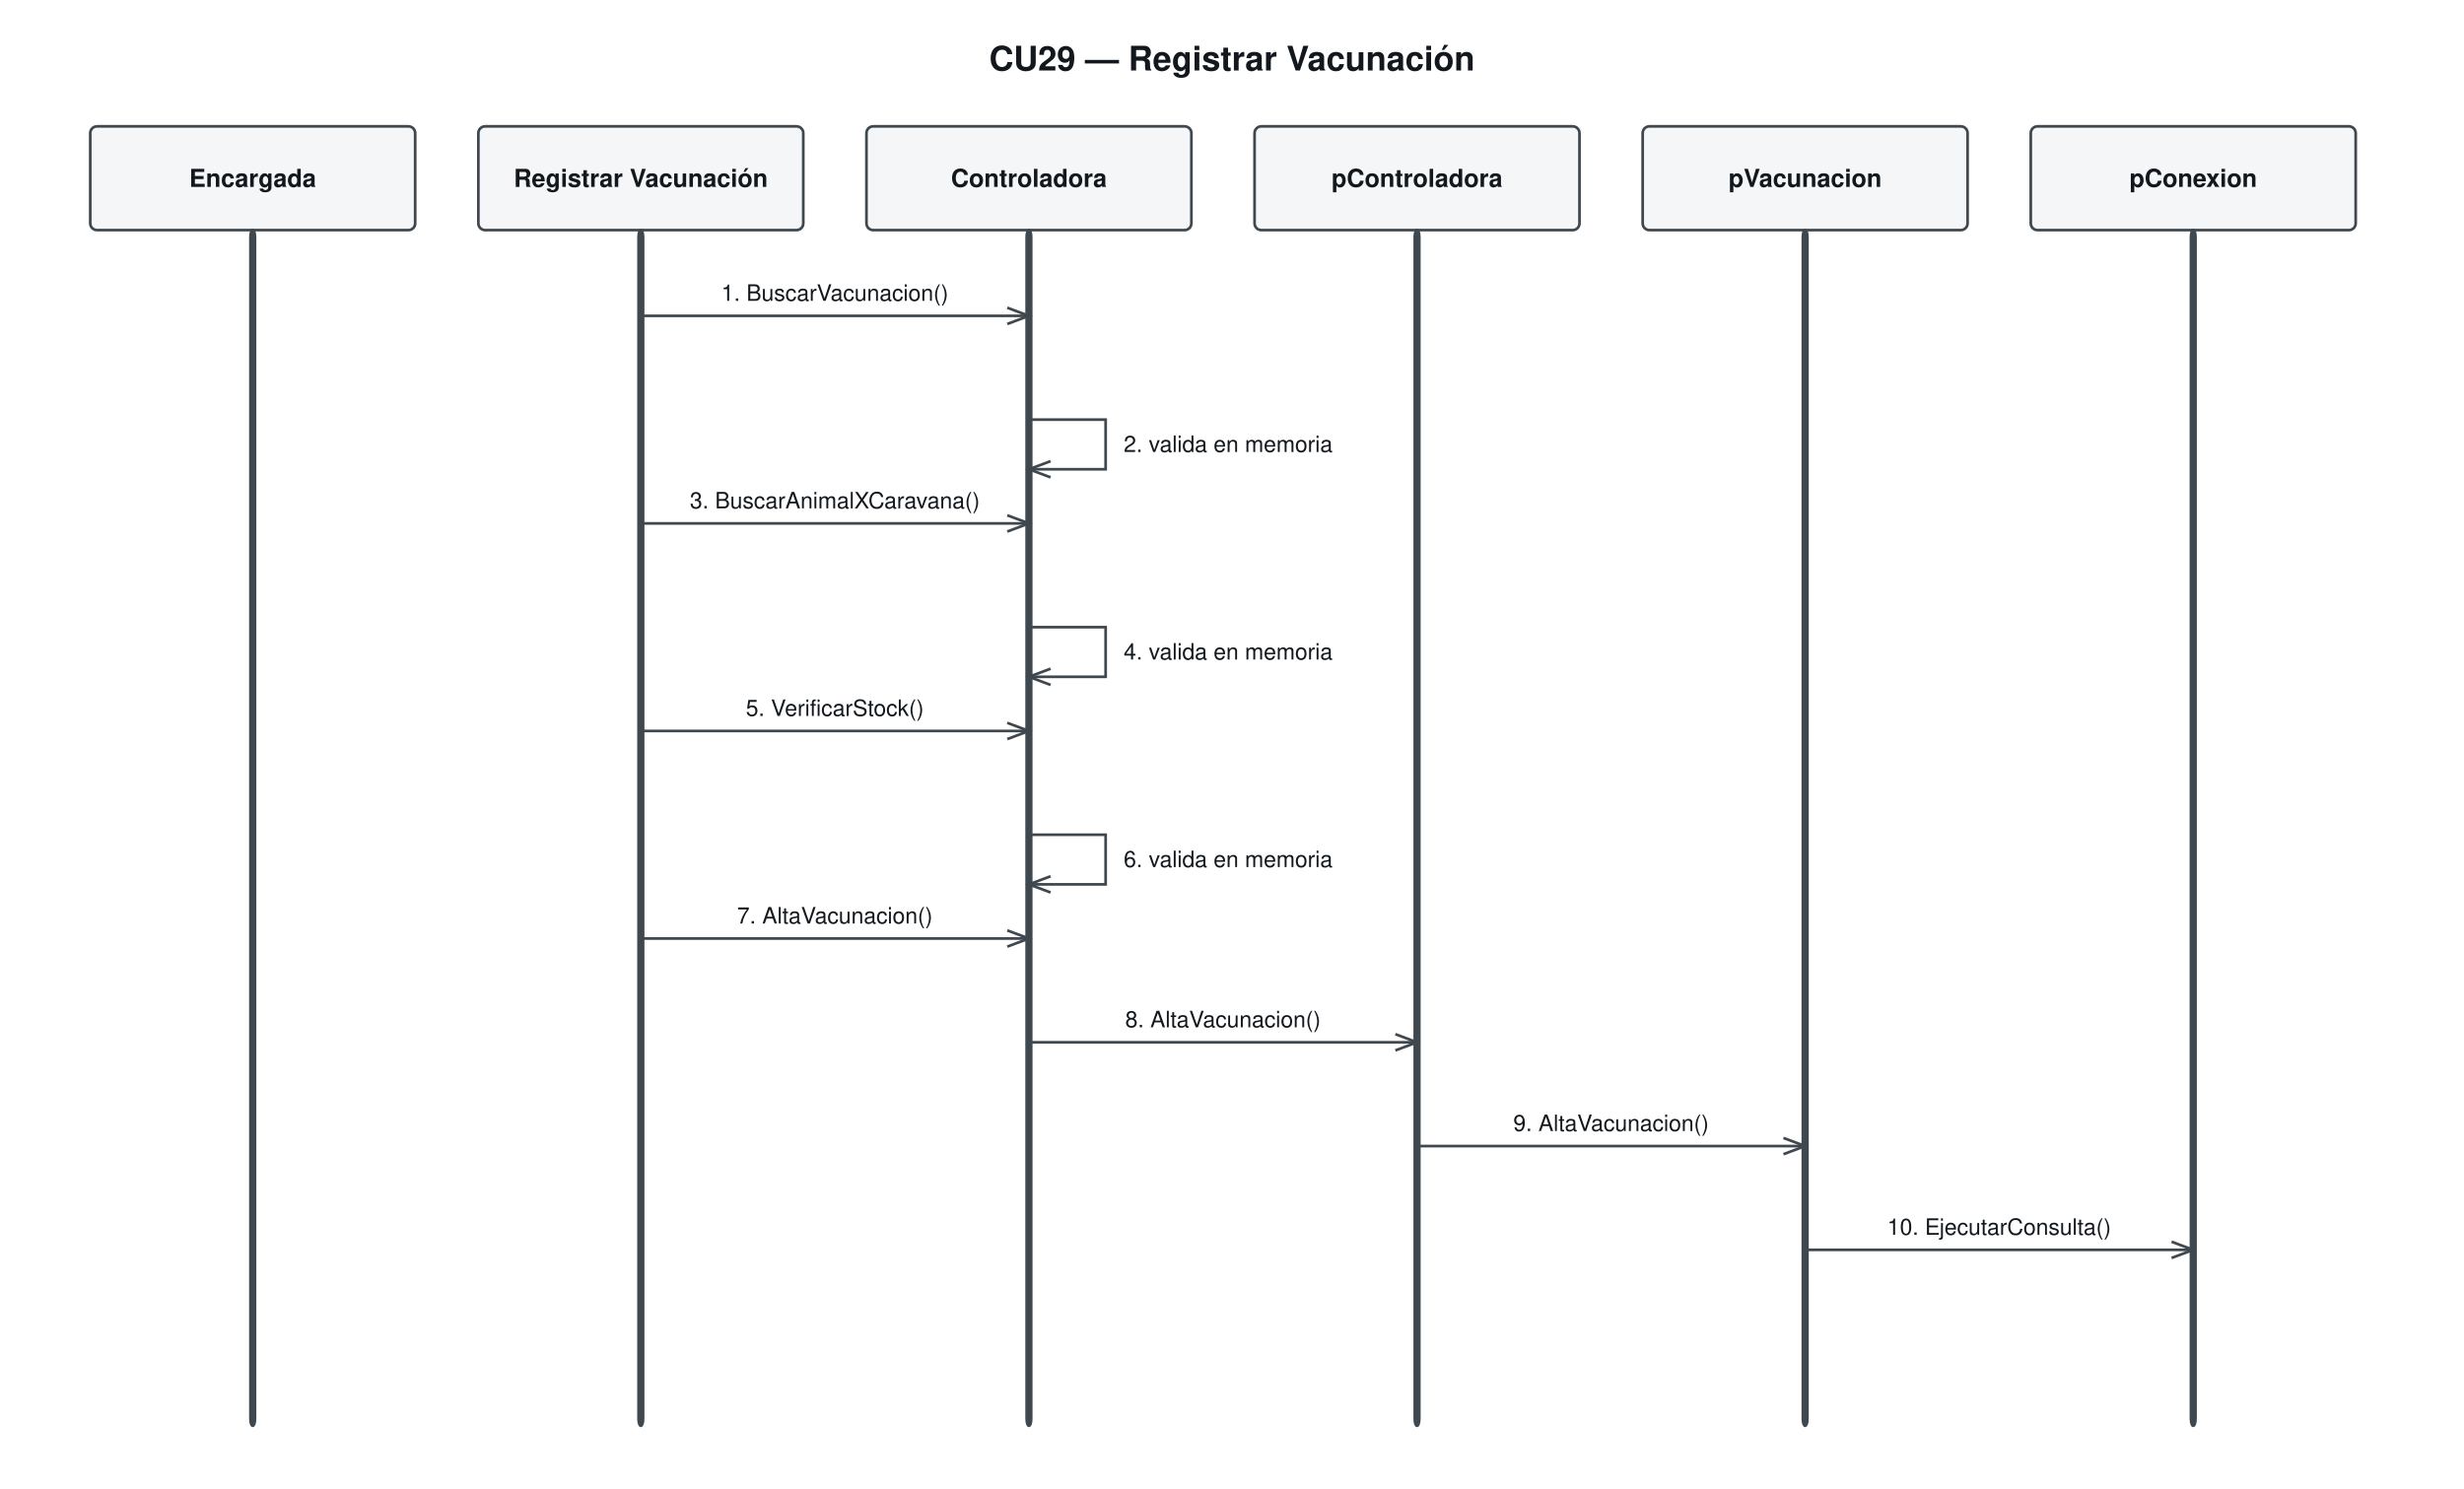
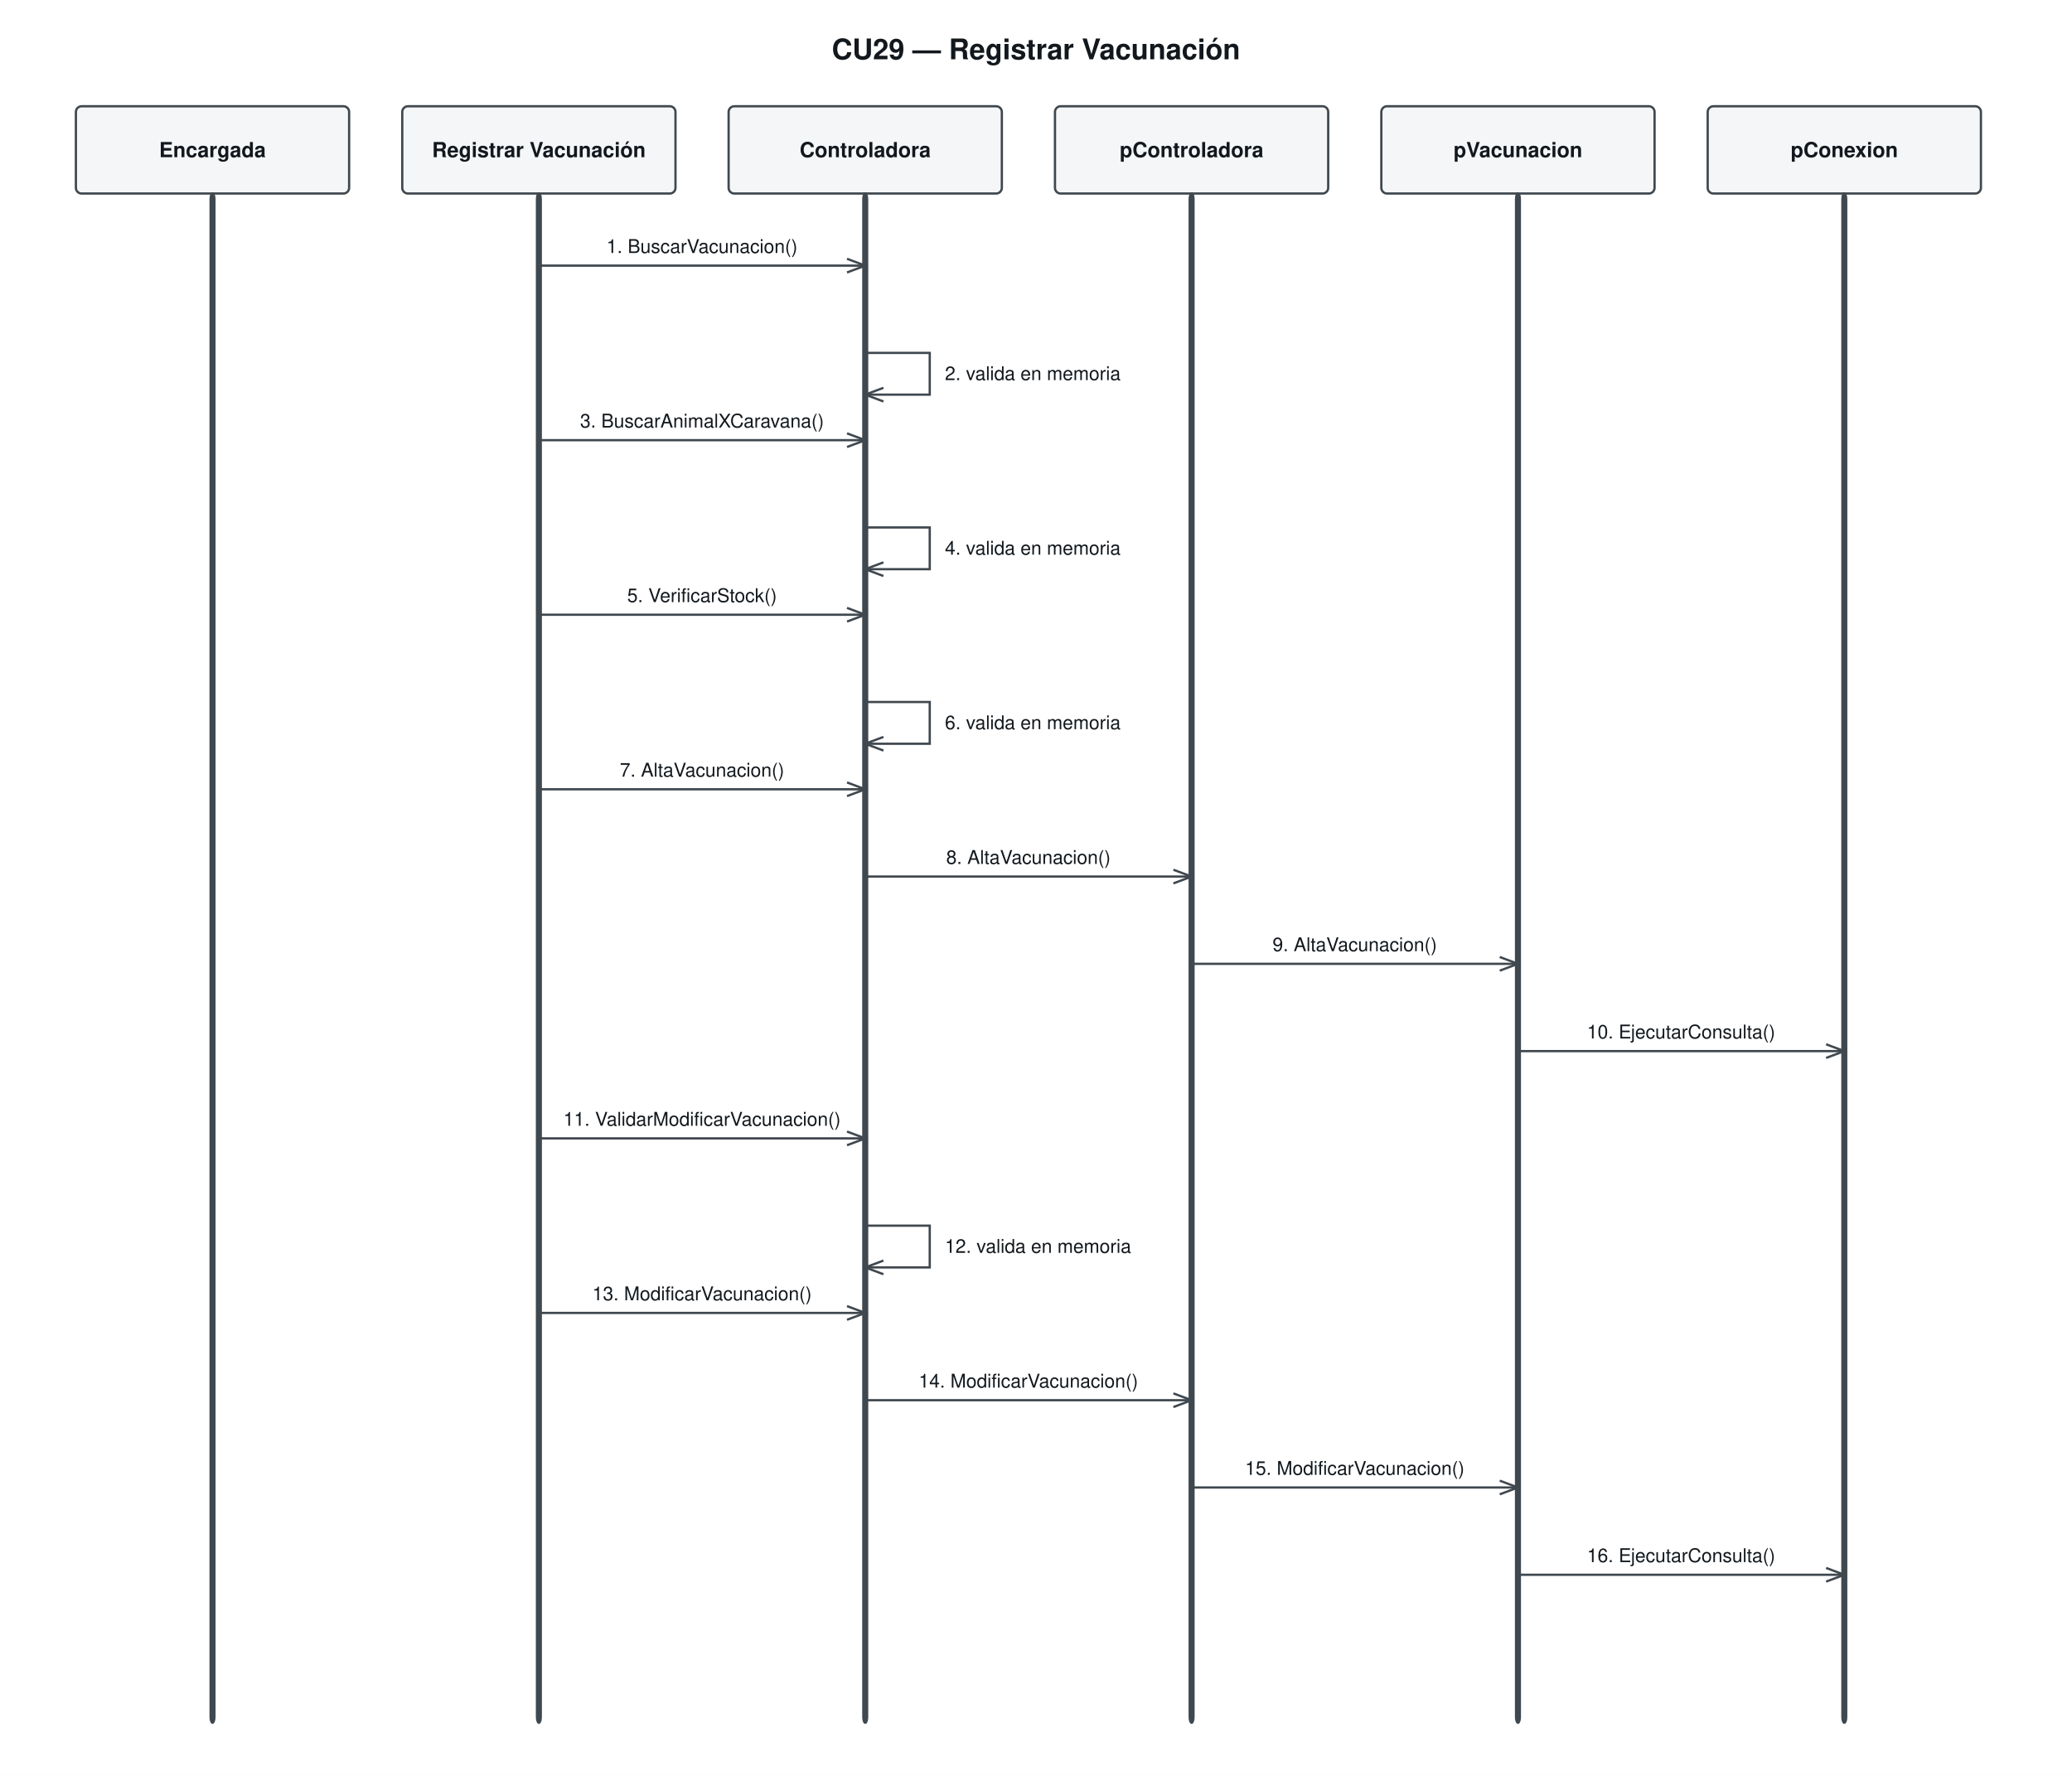
- <svg xmlns="http://www.w3.org/2000/svg" width="1092" height="660" viewBox="0 0 1092 660">
+ <svg xmlns="http://www.w3.org/2000/svg" width="1092" height="936" viewBox="0 0 1092 936">
  <rect width="100%" height="100%" fill="#ffffff" />
  <text x="546.0" y="26.0" font-family="Helvetica, Arial, sans-serif" font-size="15" font-weight="600" fill="#12181d" text-anchor="middle" dominant-baseline="middle">CU29 — Registrar Vacunación</text>
  <rect x="40.0" y="56.0" width="144.0" height="46.0" rx="3" fill="#f4f6f8" stroke="#40484f" stroke-width="1.2" />
  <text x="112.0" y="79.0" font-family="Helvetica, Arial, sans-serif" font-size="11" font-weight="600" fill="#12181d" text-anchor="middle" dominant-baseline="middle">Encargada</text>
-   <rect x="111.0" y="102.0" width="2.0" height="530.0" rx="3" fill="#40484f" stroke="#40484f" stroke-width="1.2" />
+   <rect x="111.0" y="102.0" width="2.0" height="806.0" rx="3" fill="#40484f" stroke="#40484f" stroke-width="1.2" />
  <rect x="212.0" y="56.0" width="144.0" height="46.0" rx="3" fill="#f4f6f8" stroke="#40484f" stroke-width="1.2" />
  <text x="284.0" y="79.0" font-family="Helvetica, Arial, sans-serif" font-size="11" font-weight="600" fill="#12181d" text-anchor="middle" dominant-baseline="middle">Registrar Vacunación</text>
-   <rect x="283.0" y="102.0" width="2.0" height="530.0" rx="3" fill="#40484f" stroke="#40484f" stroke-width="1.2" />
+   <rect x="283.0" y="102.0" width="2.0" height="806.0" rx="3" fill="#40484f" stroke="#40484f" stroke-width="1.2" />
  <rect x="384.0" y="56.0" width="144.0" height="46.0" rx="3" fill="#f4f6f8" stroke="#40484f" stroke-width="1.2" />
  <text x="456.0" y="79.0" font-family="Helvetica, Arial, sans-serif" font-size="11" font-weight="600" fill="#12181d" text-anchor="middle" dominant-baseline="middle">Controladora</text>
-   <rect x="455.0" y="102.0" width="2.0" height="530.0" rx="3" fill="#40484f" stroke="#40484f" stroke-width="1.2" />
+   <rect x="455.0" y="102.0" width="2.0" height="806.0" rx="3" fill="#40484f" stroke="#40484f" stroke-width="1.2" />
  <rect x="556.0" y="56.0" width="144.0" height="46.0" rx="3" fill="#f4f6f8" stroke="#40484f" stroke-width="1.2" />
  <text x="628.0" y="79.0" font-family="Helvetica, Arial, sans-serif" font-size="11" font-weight="600" fill="#12181d" text-anchor="middle" dominant-baseline="middle">pControladora</text>
-   <rect x="627.0" y="102.0" width="2.0" height="530.0" rx="3" fill="#40484f" stroke="#40484f" stroke-width="1.2" />
+   <rect x="627.0" y="102.0" width="2.0" height="806.0" rx="3" fill="#40484f" stroke="#40484f" stroke-width="1.2" />
  <rect x="728.0" y="56.0" width="144.0" height="46.0" rx="3" fill="#f4f6f8" stroke="#40484f" stroke-width="1.2" />
  <text x="800.0" y="79.0" font-family="Helvetica, Arial, sans-serif" font-size="11" font-weight="600" fill="#12181d" text-anchor="middle" dominant-baseline="middle">pVacunacion</text>
-   <rect x="799.0" y="102.0" width="2.0" height="530.0" rx="3" fill="#40484f" stroke="#40484f" stroke-width="1.2" />
+   <rect x="799.0" y="102.0" width="2.0" height="806.0" rx="3" fill="#40484f" stroke="#40484f" stroke-width="1.2" />
  <rect x="900.0" y="56.0" width="144.0" height="46.0" rx="3" fill="#f4f6f8" stroke="#40484f" stroke-width="1.2" />
  <text x="972.0" y="79.0" font-family="Helvetica, Arial, sans-serif" font-size="11" font-weight="600" fill="#12181d" text-anchor="middle" dominant-baseline="middle">pConexion</text>
-   <rect x="971.0" y="102.0" width="2.0" height="530.0" rx="3" fill="#40484f" stroke="#40484f" stroke-width="1.2" />
+   <rect x="971.0" y="102.0" width="2.0" height="806.0" rx="3" fill="#40484f" stroke="#40484f" stroke-width="1.2" />
  <line x1="284.0" y1="140.0" x2="456.0" y2="140.0" stroke="#40484f" stroke-width="1.2" />
  <path d="M 446.4 143.6 L 456.0 140.0 L 446.4 136.4" fill="none" stroke="#40484f" stroke-width="1.2" />
  <text x="370.0" y="130.0" font-family="Helvetica, Arial, sans-serif" font-size="10" fill="#12181d" text-anchor="middle" dominant-baseline="middle">1. BuscarVacunacion()</text>
  <path d="M 456.0 186.0 h 34 v 22 h -34" fill="none" stroke="#40484f" stroke-width="1.2" />
  <path d="M 465.6 204.4 L 456.0 208.0 L 465.6 211.6" fill="none" stroke="#40484f" stroke-width="1.2" />
  <text x="498.0" y="197.0" font-family="Helvetica, Arial, sans-serif" font-size="10" fill="#12181d" text-anchor="start" dominant-baseline="middle">2. valida en memoria</text>
  <line x1="284.0" y1="232.0" x2="456.0" y2="232.0" stroke="#40484f" stroke-width="1.2" />
  <path d="M 446.4 235.6 L 456.0 232.0 L 446.4 228.4" fill="none" stroke="#40484f" stroke-width="1.2" />
  <text x="370.0" y="222.0" font-family="Helvetica, Arial, sans-serif" font-size="10" fill="#12181d" text-anchor="middle" dominant-baseline="middle">3. BuscarAnimalXCaravana()</text>
  <path d="M 456.0 278.0 h 34 v 22 h -34" fill="none" stroke="#40484f" stroke-width="1.2" />
  <path d="M 465.6 296.4 L 456.0 300.0 L 465.6 303.6" fill="none" stroke="#40484f" stroke-width="1.2" />
  <text x="498.0" y="289.0" font-family="Helvetica, Arial, sans-serif" font-size="10" fill="#12181d" text-anchor="start" dominant-baseline="middle">4. valida en memoria</text>
  <line x1="284.0" y1="324.0" x2="456.0" y2="324.0" stroke="#40484f" stroke-width="1.2" />
  <path d="M 446.4 327.6 L 456.0 324.0 L 446.4 320.4" fill="none" stroke="#40484f" stroke-width="1.2" />
  <text x="370.0" y="314.0" font-family="Helvetica, Arial, sans-serif" font-size="10" fill="#12181d" text-anchor="middle" dominant-baseline="middle">5. VerificarStock()</text>
  <path d="M 456.0 370.0 h 34 v 22 h -34" fill="none" stroke="#40484f" stroke-width="1.2" />
  <path d="M 465.6 388.4 L 456.0 392.0 L 465.6 395.6" fill="none" stroke="#40484f" stroke-width="1.2" />
  <text x="498.0" y="381.0" font-family="Helvetica, Arial, sans-serif" font-size="10" fill="#12181d" text-anchor="start" dominant-baseline="middle">6. valida en memoria</text>
  <line x1="284.0" y1="416.0" x2="456.0" y2="416.0" stroke="#40484f" stroke-width="1.2" />
  <path d="M 446.4 419.6 L 456.0 416.0 L 446.4 412.4" fill="none" stroke="#40484f" stroke-width="1.2" />
  <text x="370.0" y="406.0" font-family="Helvetica, Arial, sans-serif" font-size="10" fill="#12181d" text-anchor="middle" dominant-baseline="middle">7. AltaVacunacion()</text>
  <line x1="456.0" y1="462.0" x2="628.0" y2="462.0" stroke="#40484f" stroke-width="1.2" />
  <path d="M 618.4 465.6 L 628.0 462.0 L 618.4 458.4" fill="none" stroke="#40484f" stroke-width="1.2" />
  <text x="542.0" y="452.0" font-family="Helvetica, Arial, sans-serif" font-size="10" fill="#12181d" text-anchor="middle" dominant-baseline="middle">8. AltaVacunacion()</text>
  <line x1="628.0" y1="508.0" x2="800.0" y2="508.0" stroke="#40484f" stroke-width="1.2" />
  <path d="M 790.4 511.6 L 800.0 508.0 L 790.4 504.4" fill="none" stroke="#40484f" stroke-width="1.2" />
  <text x="714.0" y="498.0" font-family="Helvetica, Arial, sans-serif" font-size="10" fill="#12181d" text-anchor="middle" dominant-baseline="middle">9. AltaVacunacion()</text>
  <line x1="800.0" y1="554.0" x2="972.0" y2="554.0" stroke="#40484f" stroke-width="1.2" />
  <path d="M 962.4 557.6 L 972.0 554.0 L 962.4 550.4" fill="none" stroke="#40484f" stroke-width="1.2" />
  <text x="886.0" y="544.0" font-family="Helvetica, Arial, sans-serif" font-size="10" fill="#12181d" text-anchor="middle" dominant-baseline="middle">10. EjecutarConsulta()</text>
+   <line x1="284.0" y1="600.0" x2="456.0" y2="600.0" stroke="#40484f" stroke-width="1.2" />
+   <path d="M 446.4 603.6 L 456.0 600.0 L 446.4 596.4" fill="none" stroke="#40484f" stroke-width="1.2" />
+   <text x="370.0" y="590.0" font-family="Helvetica, Arial, sans-serif" font-size="10" fill="#12181d" text-anchor="middle" dominant-baseline="middle">11. ValidarModificarVacunacion()</text>
+   <path d="M 456.0 646.0 h 34 v 22 h -34" fill="none" stroke="#40484f" stroke-width="1.2" />
+   <path d="M 465.6 664.4 L 456.0 668.0 L 465.6 671.6" fill="none" stroke="#40484f" stroke-width="1.2" />
+   <text x="498.0" y="657.0" font-family="Helvetica, Arial, sans-serif" font-size="10" fill="#12181d" text-anchor="start" dominant-baseline="middle">12. valida en memoria</text>
+   <line x1="284.0" y1="692.0" x2="456.0" y2="692.0" stroke="#40484f" stroke-width="1.2" />
+   <path d="M 446.4 695.6 L 456.0 692.0 L 446.4 688.4" fill="none" stroke="#40484f" stroke-width="1.2" />
+   <text x="370.0" y="682.0" font-family="Helvetica, Arial, sans-serif" font-size="10" fill="#12181d" text-anchor="middle" dominant-baseline="middle">13. ModificarVacunacion()</text>
+   <line x1="456.0" y1="738.0" x2="628.0" y2="738.0" stroke="#40484f" stroke-width="1.2" />
+   <path d="M 618.4 741.6 L 628.0 738.0 L 618.4 734.4" fill="none" stroke="#40484f" stroke-width="1.2" />
+   <text x="542.0" y="728.0" font-family="Helvetica, Arial, sans-serif" font-size="10" fill="#12181d" text-anchor="middle" dominant-baseline="middle">14. ModificarVacunacion()</text>
+   <line x1="628.0" y1="784.0" x2="800.0" y2="784.0" stroke="#40484f" stroke-width="1.2" />
+   <path d="M 790.4 787.6 L 800.0 784.0 L 790.4 780.4" fill="none" stroke="#40484f" stroke-width="1.2" />
+   <text x="714.0" y="774.0" font-family="Helvetica, Arial, sans-serif" font-size="10" fill="#12181d" text-anchor="middle" dominant-baseline="middle">15. ModificarVacunacion()</text>
+   <line x1="800.0" y1="830.0" x2="972.0" y2="830.0" stroke="#40484f" stroke-width="1.2" />
+   <path d="M 962.4 833.6 L 972.0 830.0 L 962.4 826.4" fill="none" stroke="#40484f" stroke-width="1.2" />
+   <text x="886.0" y="820.0" font-family="Helvetica, Arial, sans-serif" font-size="10" fill="#12181d" text-anchor="middle" dominant-baseline="middle">16. EjecutarConsulta()</text>
</svg>
